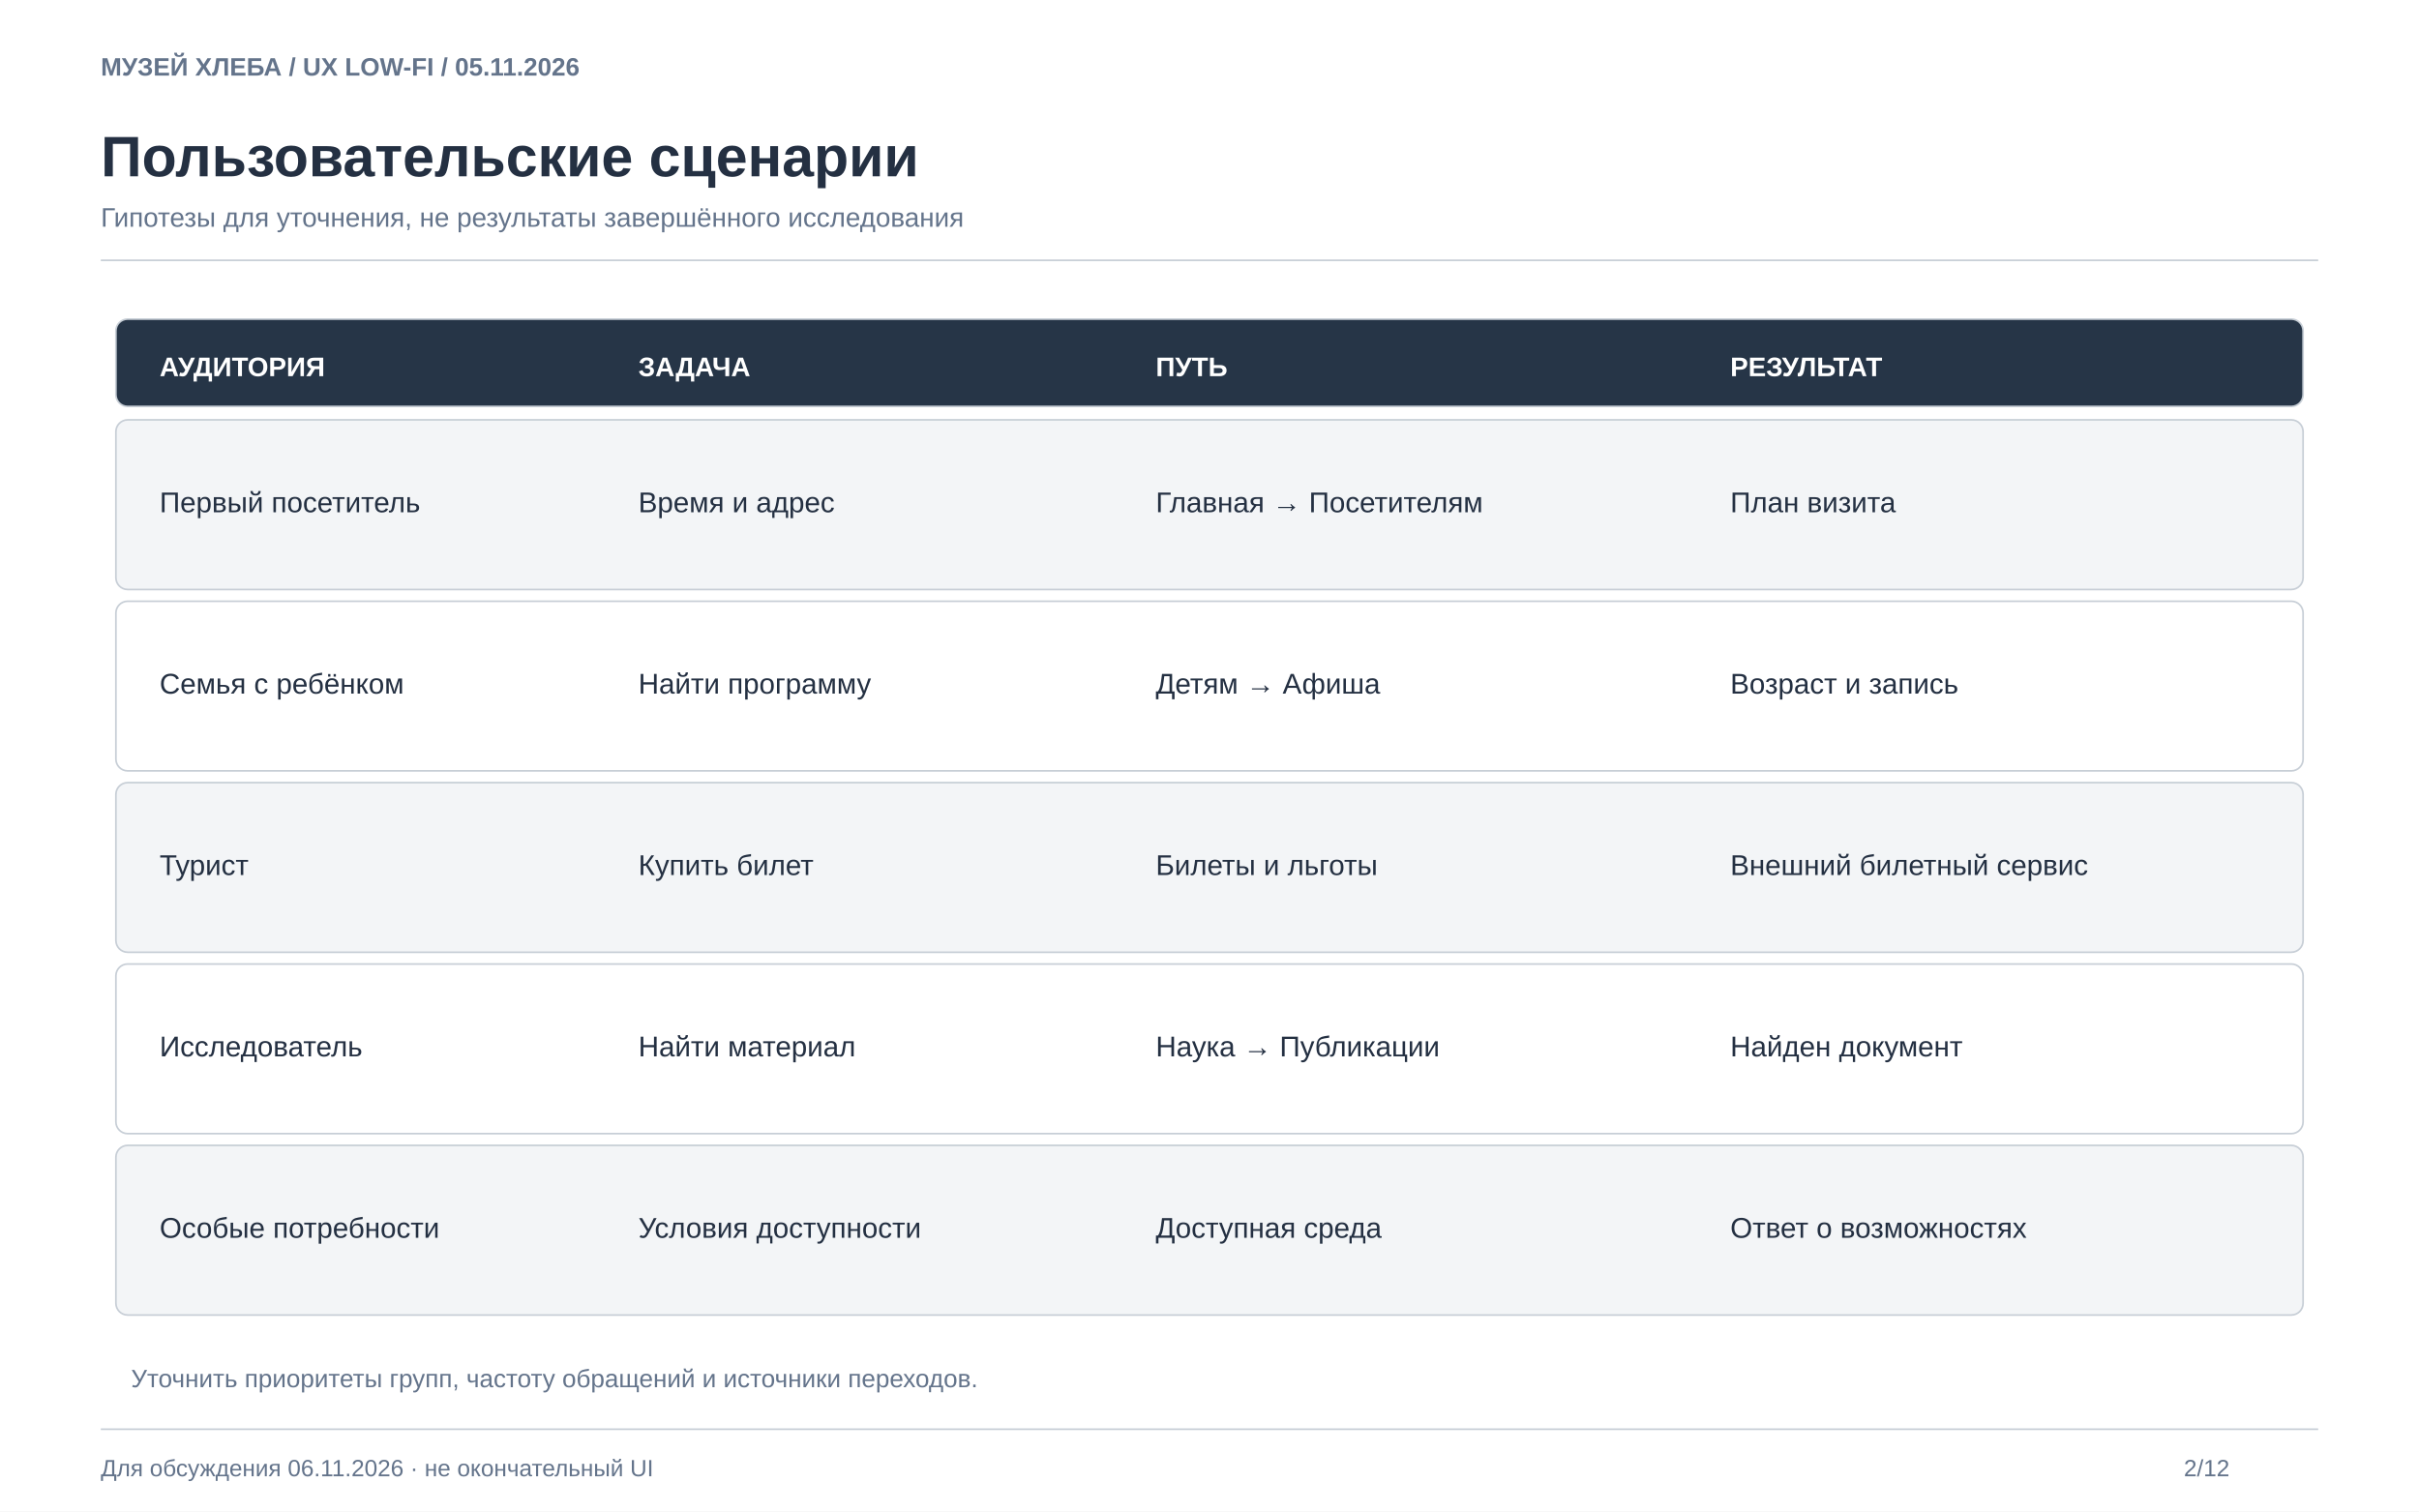
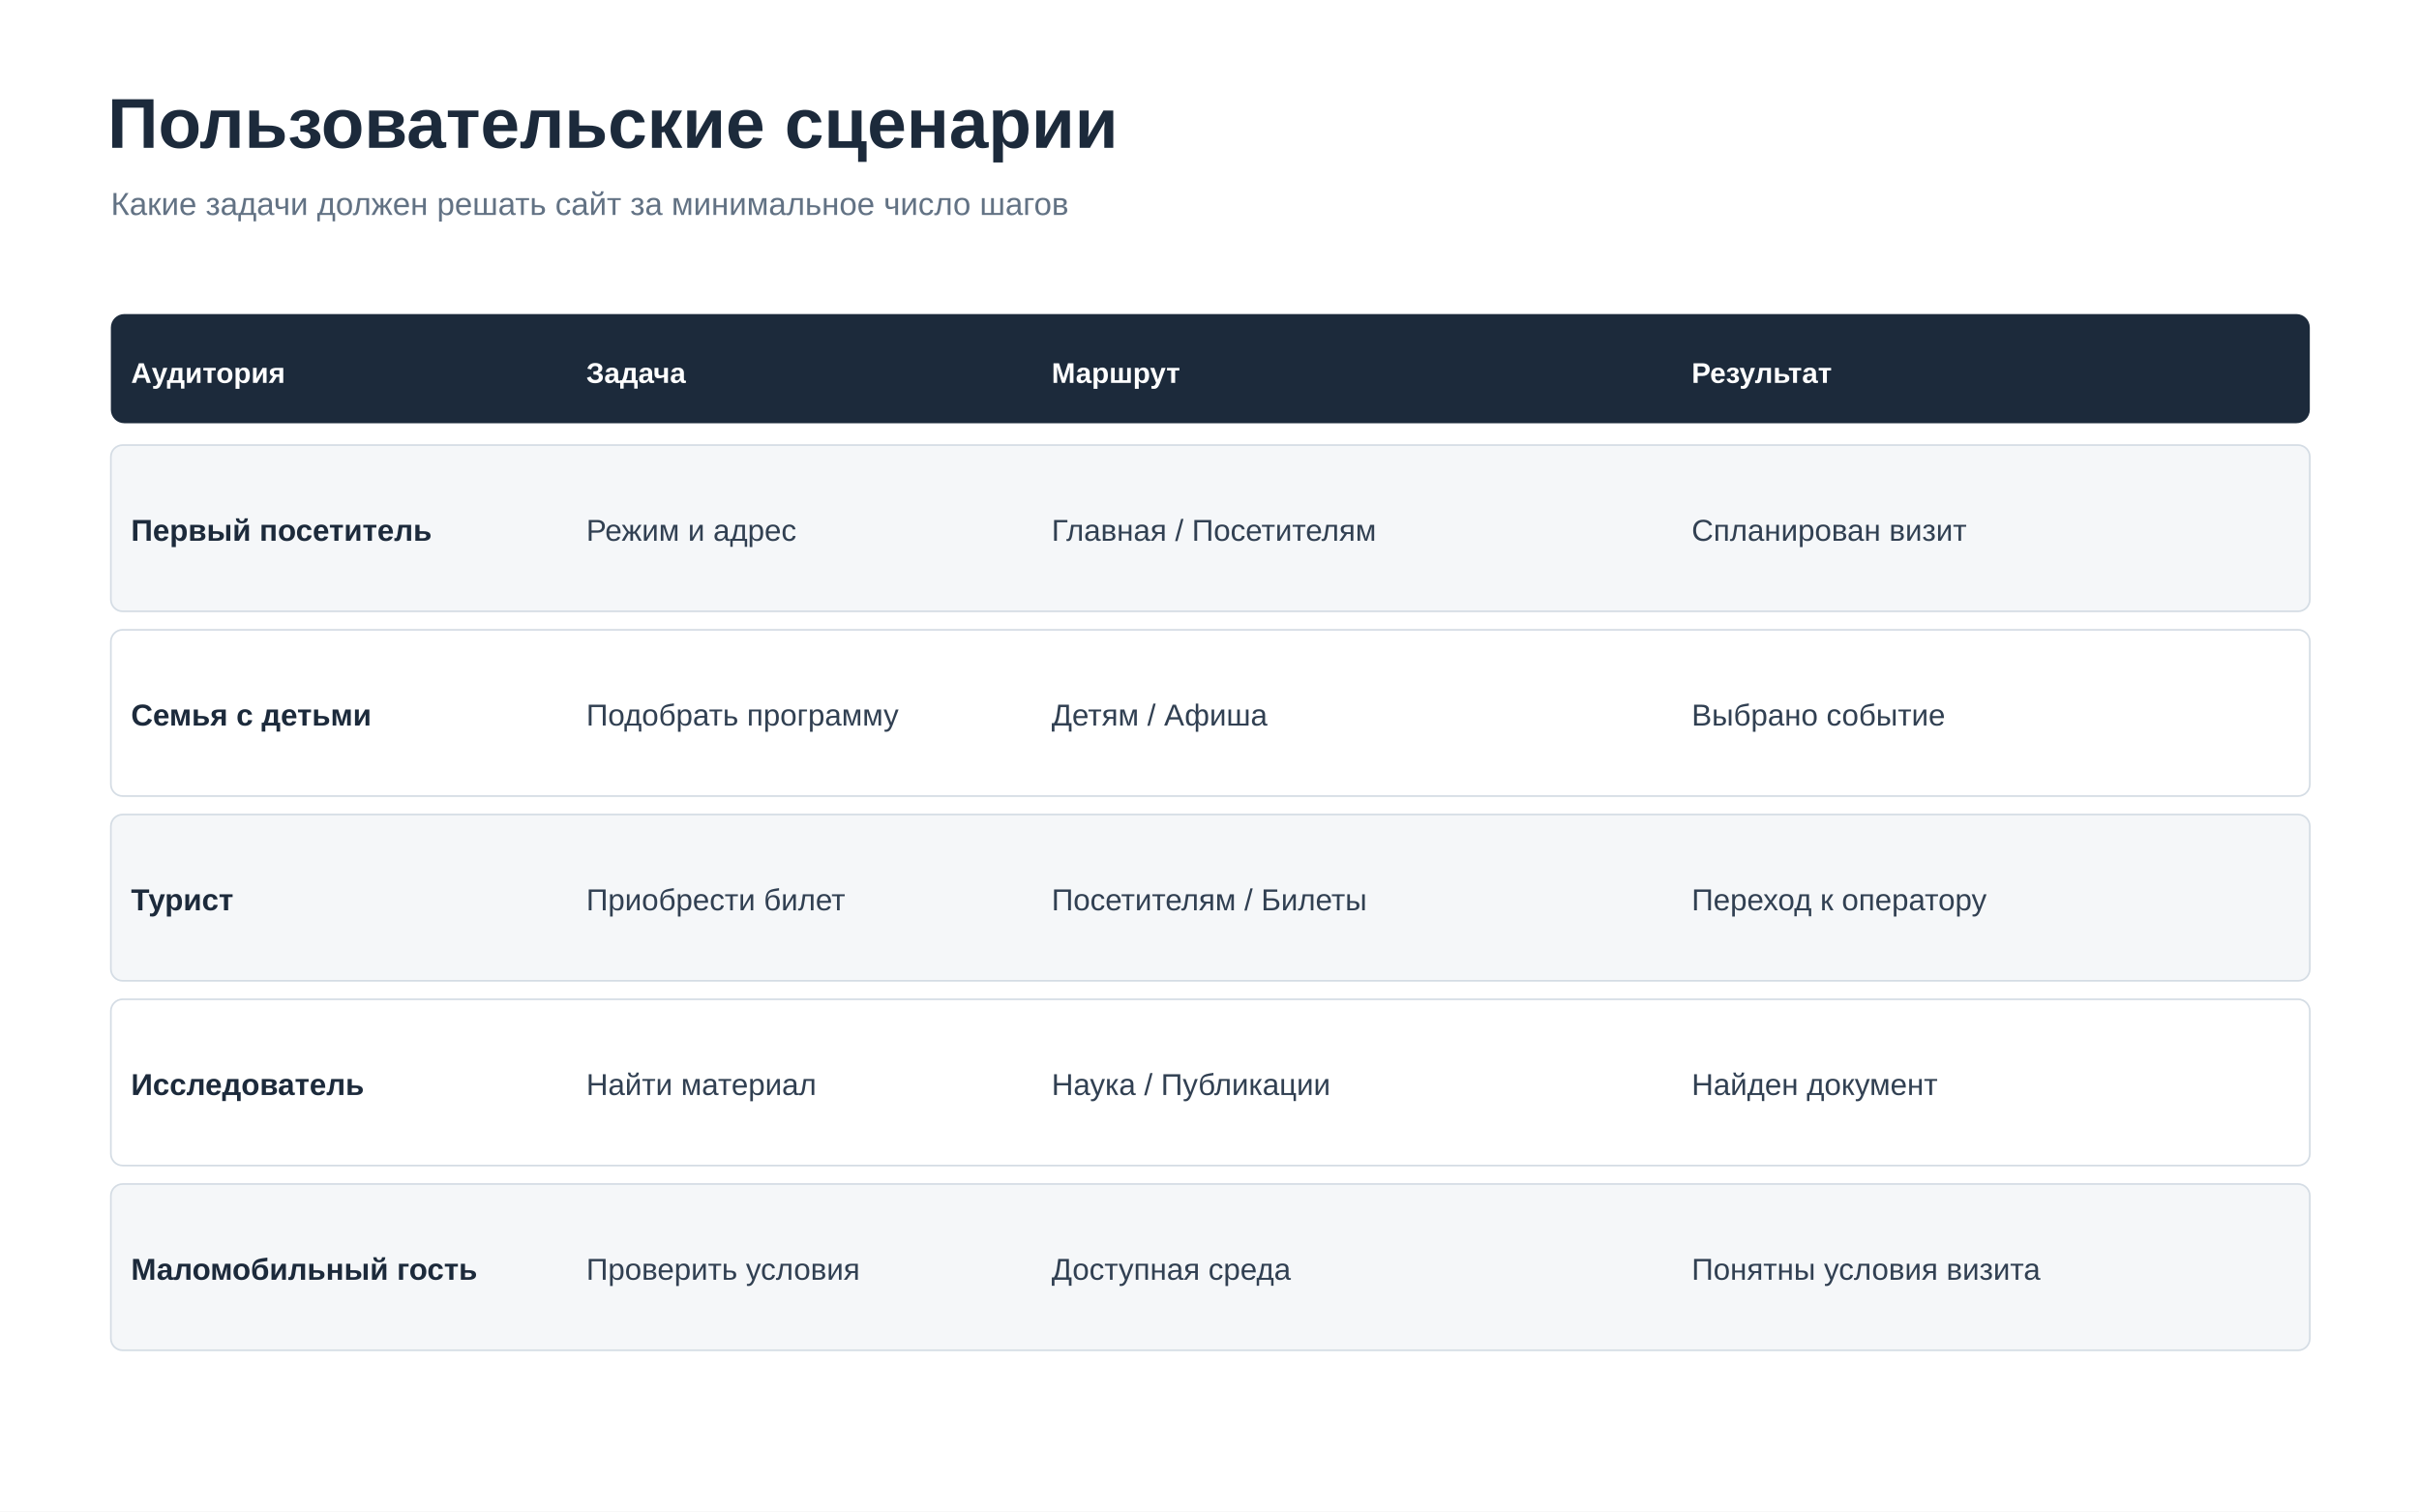
<svg xmlns="http://www.w3.org/2000/svg" width="1440" height="900" viewBox="0 0 1440 900">
-   <rect x="0" y="0" width="1440" height="900" rx="0" fill="#fff" />
-   <text x="60" y="45" font-family="Arial" font-size="15" font-weight="700" fill="#64748b">МУЗЕЙ ХЛЕБА  /  UX LOW-FI  /  05.11.2026</text>
-   <text x="60" y="105" font-family="Arial" font-size="34" font-weight="700" fill="#243042">Пользовательские сценарии</text>
-   <text x="60" y="135" font-family="Arial" font-size="16" font-weight="400" fill="#64748b">Гипотезы для уточнения, не результаты завершённого исследования</text>
-   <line x1="60" y1="155" x2="1380" y2="155" stroke="#c7ced6" />
-   <line x1="60" y1="851" x2="1380" y2="851" stroke="#c7ced6" />
-   <text x="60" y="879" font-family="Arial" font-size="14" font-weight="400" fill="#64748b">Для обсуждения 06.11.2026 · не окончательный UI</text>
-   <text x="1300" y="879" font-family="Arial" font-size="14" font-weight="400" fill="#64748b">2/12</text>
-   <rect x="69" y="190" width="1302" height="52" rx="7" fill="#263547" stroke="#c7ced6" />
-   <text x="95" y="224" font-family="Arial" font-size="16" font-weight="700" fill="#fff">АУДИТОРИЯ</text>
-   <text x="380" y="224" font-family="Arial" font-size="16" font-weight="700" fill="#fff">ЗАДАЧА</text>
-   <text x="688" y="224" font-family="Arial" font-size="16" font-weight="700" fill="#fff">ПУТЬ</text>
-   <text x="1030" y="224" font-family="Arial" font-size="16" font-weight="700" fill="#fff">РЕЗУЛЬТАТ</text>
-   <rect x="69" y="250" width="1302" height="101" rx="7" fill="#f3f5f7" stroke="#c7ced6" />
-   <text x="95" y="305" font-family="Arial" font-size="17" font-weight="400" fill="#243042">Первый посетитель</text>
-   <text x="380" y="305" font-family="Arial" font-size="17" font-weight="400" fill="#243042">Время и адрес</text>
-   <text x="688" y="305" font-family="Arial" font-size="17" font-weight="400" fill="#243042">Главная → Посетителям</text>
-   <text x="1030" y="305" font-family="Arial" font-size="17" font-weight="400" fill="#243042">План визита</text>
-   <rect x="69" y="358" width="1302" height="101" rx="7" fill="#fff" stroke="#c7ced6" />
-   <text x="95" y="413" font-family="Arial" font-size="17" font-weight="400" fill="#243042">Семья с ребёнком</text>
-   <text x="380" y="413" font-family="Arial" font-size="17" font-weight="400" fill="#243042">Найти программу</text>
-   <text x="688" y="413" font-family="Arial" font-size="17" font-weight="400" fill="#243042">Детям → Афиша</text>
-   <text x="1030" y="413" font-family="Arial" font-size="17" font-weight="400" fill="#243042">Возраст и запись</text>
-   <rect x="69" y="466" width="1302" height="101" rx="7" fill="#f3f5f7" stroke="#c7ced6" />
-   <text x="95" y="521" font-family="Arial" font-size="17" font-weight="400" fill="#243042">Турист</text>
-   <text x="380" y="521" font-family="Arial" font-size="17" font-weight="400" fill="#243042">Купить билет</text>
-   <text x="688" y="521" font-family="Arial" font-size="17" font-weight="400" fill="#243042">Билеты и льготы</text>
-   <text x="1030" y="521" font-family="Arial" font-size="17" font-weight="400" fill="#243042">Внешний билетный сервис</text>
-   <rect x="69" y="574" width="1302" height="101" rx="7" fill="#fff" stroke="#c7ced6" />
-   <text x="95" y="629" font-family="Arial" font-size="17" font-weight="400" fill="#243042">Исследователь</text>
-   <text x="380" y="629" font-family="Arial" font-size="17" font-weight="400" fill="#243042">Найти материал</text>
-   <text x="688" y="629" font-family="Arial" font-size="17" font-weight="400" fill="#243042">Наука → Публикации</text>
-   <text x="1030" y="629" font-family="Arial" font-size="17" font-weight="400" fill="#243042">Найден документ</text>
-   <rect x="69" y="682" width="1302" height="101" rx="7" fill="#f3f5f7" stroke="#c7ced6" />
-   <text x="95" y="737" font-family="Arial" font-size="17" font-weight="400" fill="#243042">Особые потребности</text>
-   <text x="380" y="737" font-family="Arial" font-size="17" font-weight="400" fill="#243042">Условия доступности</text>
-   <text x="688" y="737" font-family="Arial" font-size="17" font-weight="400" fill="#243042">Доступная среда</text>
-   <text x="1030" y="737" font-family="Arial" font-size="17" font-weight="400" fill="#243042">Ответ о возможностях</text>
-   <text x="78" y="826" font-family="Arial" font-size="15" font-weight="400" fill="#64748b">Уточнить приоритеты групп, частоту обращений и источники переходов.</text>
+   <rect x="0" y="0" width="1440" height="900" rx="0" fill="#ffffff" />
+   <text x="64" y="88" font-family="Arial,Helvetica,sans-serif" font-size="42" font-weight="700" fill="#1c2a3b">Пользовательские сценарии</text>
+   <text x="66" y="128" font-family="Arial,Helvetica,sans-serif" font-size="19" font-weight="400" fill="#627284">Какие задачи должен решать сайт за минимальное число шагов</text>
+   <rect x="66" y="187" width="1309" height="65" rx="8" fill="#1c2a3b" />
+   <text x="78" y="228" font-family="Arial,Helvetica,sans-serif" font-size="17" font-weight="700" fill="#ffffff">Аудитория</text>
+   <text x="349" y="228" font-family="Arial,Helvetica,sans-serif" font-size="17" font-weight="700" fill="#ffffff">Задача</text>
+   <text x="626" y="228" font-family="Arial,Helvetica,sans-serif" font-size="17" font-weight="700" fill="#ffffff">Маршрут</text>
+   <text x="1007" y="228" font-family="Arial,Helvetica,sans-serif" font-size="17" font-weight="700" fill="#ffffff">Результат</text>
+   <rect x="66" y="265" width="1309" height="99" rx="7" fill="#f5f7f9" stroke="#d4dce4" stroke-width="1" />
+   <text x="78" y="322" font-family="Arial,Helvetica,sans-serif" font-size="18" font-weight="700" fill="#1c2a3b">Первый посетитель</text>
+   <text x="349" y="322" font-family="Arial,Helvetica,sans-serif" font-size="18" font-weight="400" fill="#314052">Режим и адрес</text>
+   <text x="626" y="322" font-family="Arial,Helvetica,sans-serif" font-size="18" font-weight="400" fill="#314052">Главная  /  Посетителям</text>
+   <text x="1007" y="322" font-family="Arial,Helvetica,sans-serif" font-size="18" font-weight="400" fill="#314052">Спланирован визит</text>
+   <rect x="66" y="375" width="1309" height="99" rx="7" fill="#ffffff" stroke="#d4dce4" stroke-width="1" />
+   <text x="78" y="432" font-family="Arial,Helvetica,sans-serif" font-size="18" font-weight="700" fill="#1c2a3b">Семья с детьми</text>
+   <text x="349" y="432" font-family="Arial,Helvetica,sans-serif" font-size="18" font-weight="400" fill="#314052">Подобрать программу</text>
+   <text x="626" y="432" font-family="Arial,Helvetica,sans-serif" font-size="18" font-weight="400" fill="#314052">Детям  /  Афиша</text>
+   <text x="1007" y="432" font-family="Arial,Helvetica,sans-serif" font-size="18" font-weight="400" fill="#314052">Выбрано событие</text>
+   <rect x="66" y="485" width="1309" height="99" rx="7" fill="#f5f7f9" stroke="#d4dce4" stroke-width="1" />
+   <text x="78" y="542" font-family="Arial,Helvetica,sans-serif" font-size="18" font-weight="700" fill="#1c2a3b">Турист</text>
+   <text x="349" y="542" font-family="Arial,Helvetica,sans-serif" font-size="18" font-weight="400" fill="#314052">Приобрести билет</text>
+   <text x="626" y="542" font-family="Arial,Helvetica,sans-serif" font-size="18" font-weight="400" fill="#314052">Посетителям  /  Билеты</text>
+   <text x="1007" y="542" font-family="Arial,Helvetica,sans-serif" font-size="18" font-weight="400" fill="#314052">Переход к оператору</text>
+   <rect x="66" y="595" width="1309" height="99" rx="7" fill="#ffffff" stroke="#d4dce4" stroke-width="1" />
+   <text x="78" y="652" font-family="Arial,Helvetica,sans-serif" font-size="18" font-weight="700" fill="#1c2a3b">Исследователь</text>
+   <text x="349" y="652" font-family="Arial,Helvetica,sans-serif" font-size="18" font-weight="400" fill="#314052">Найти материал</text>
+   <text x="626" y="652" font-family="Arial,Helvetica,sans-serif" font-size="18" font-weight="400" fill="#314052">Наука  /  Публикации</text>
+   <text x="1007" y="652" font-family="Arial,Helvetica,sans-serif" font-size="18" font-weight="400" fill="#314052">Найден документ</text>
+   <rect x="66" y="705" width="1309" height="99" rx="7" fill="#f5f7f9" stroke="#d4dce4" stroke-width="1" />
+   <text x="78" y="762" font-family="Arial,Helvetica,sans-serif" font-size="18" font-weight="700" fill="#1c2a3b">Маломобильный гость</text>
+   <text x="349" y="762" font-family="Arial,Helvetica,sans-serif" font-size="18" font-weight="400" fill="#314052">Проверить условия</text>
+   <text x="626" y="762" font-family="Arial,Helvetica,sans-serif" font-size="18" font-weight="400" fill="#314052">Доступная среда</text>
+   <text x="1007" y="762" font-family="Arial,Helvetica,sans-serif" font-size="18" font-weight="400" fill="#314052">Понятны условия визита</text>
</svg>
